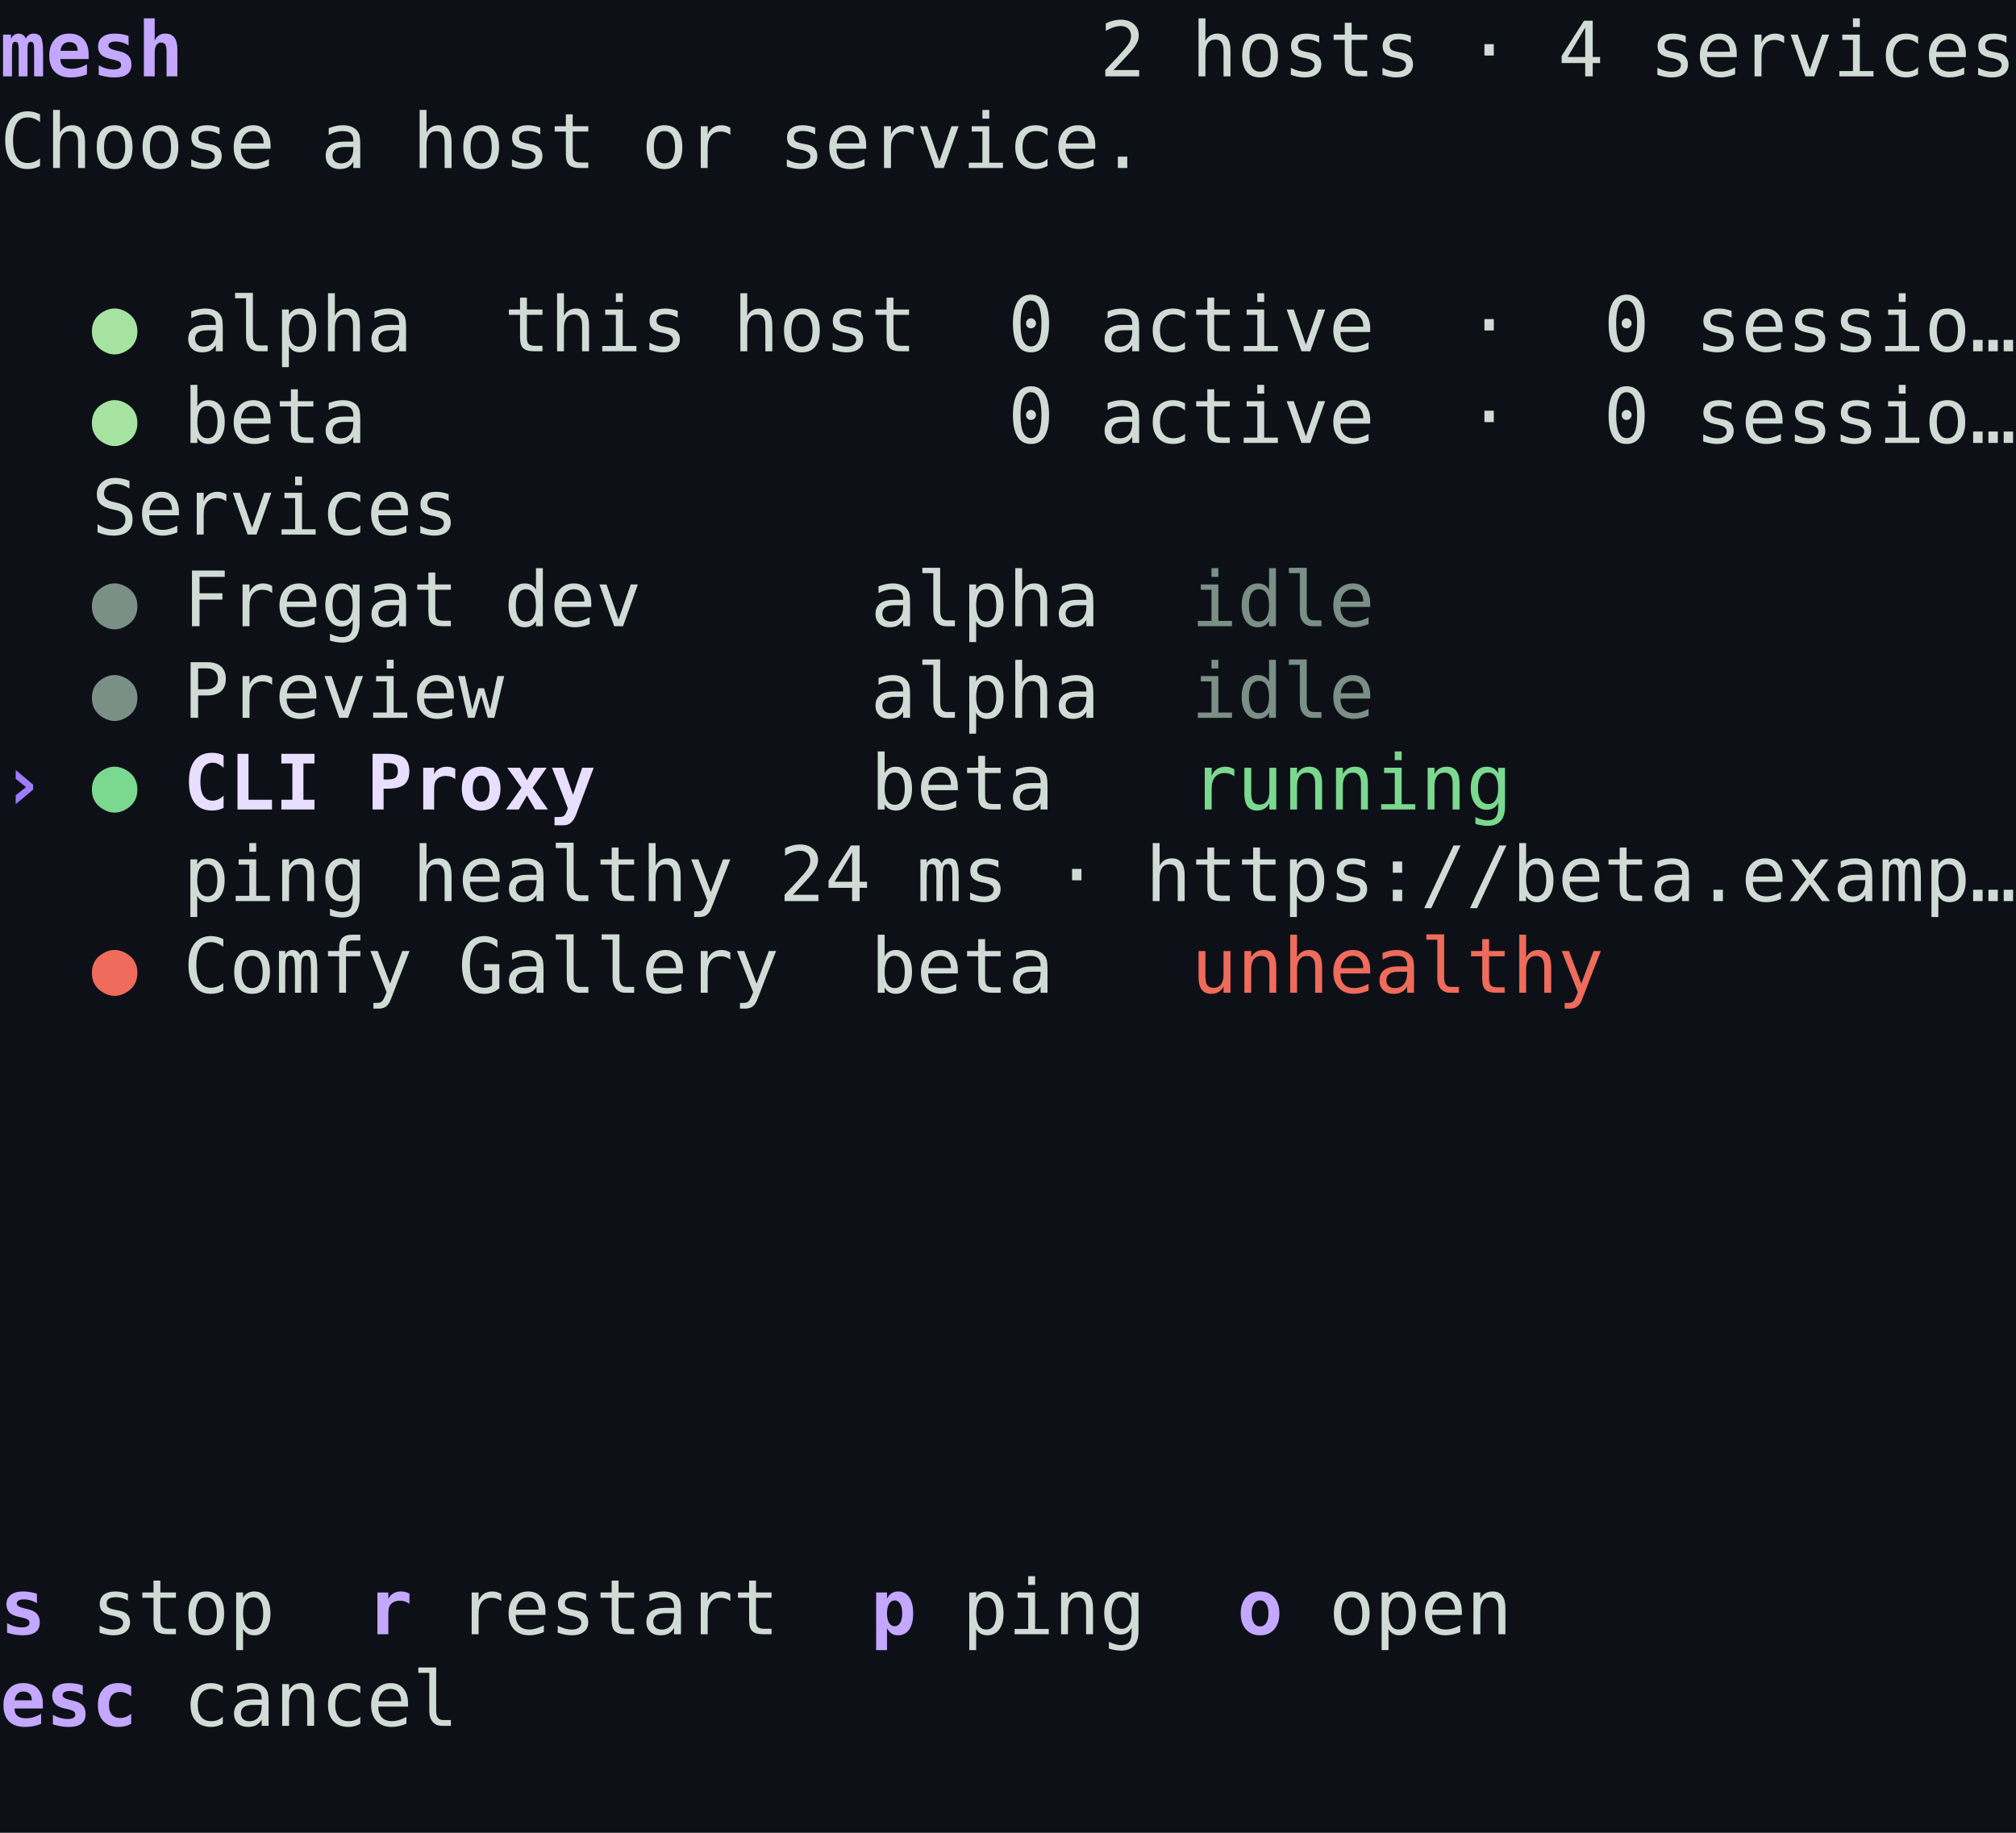
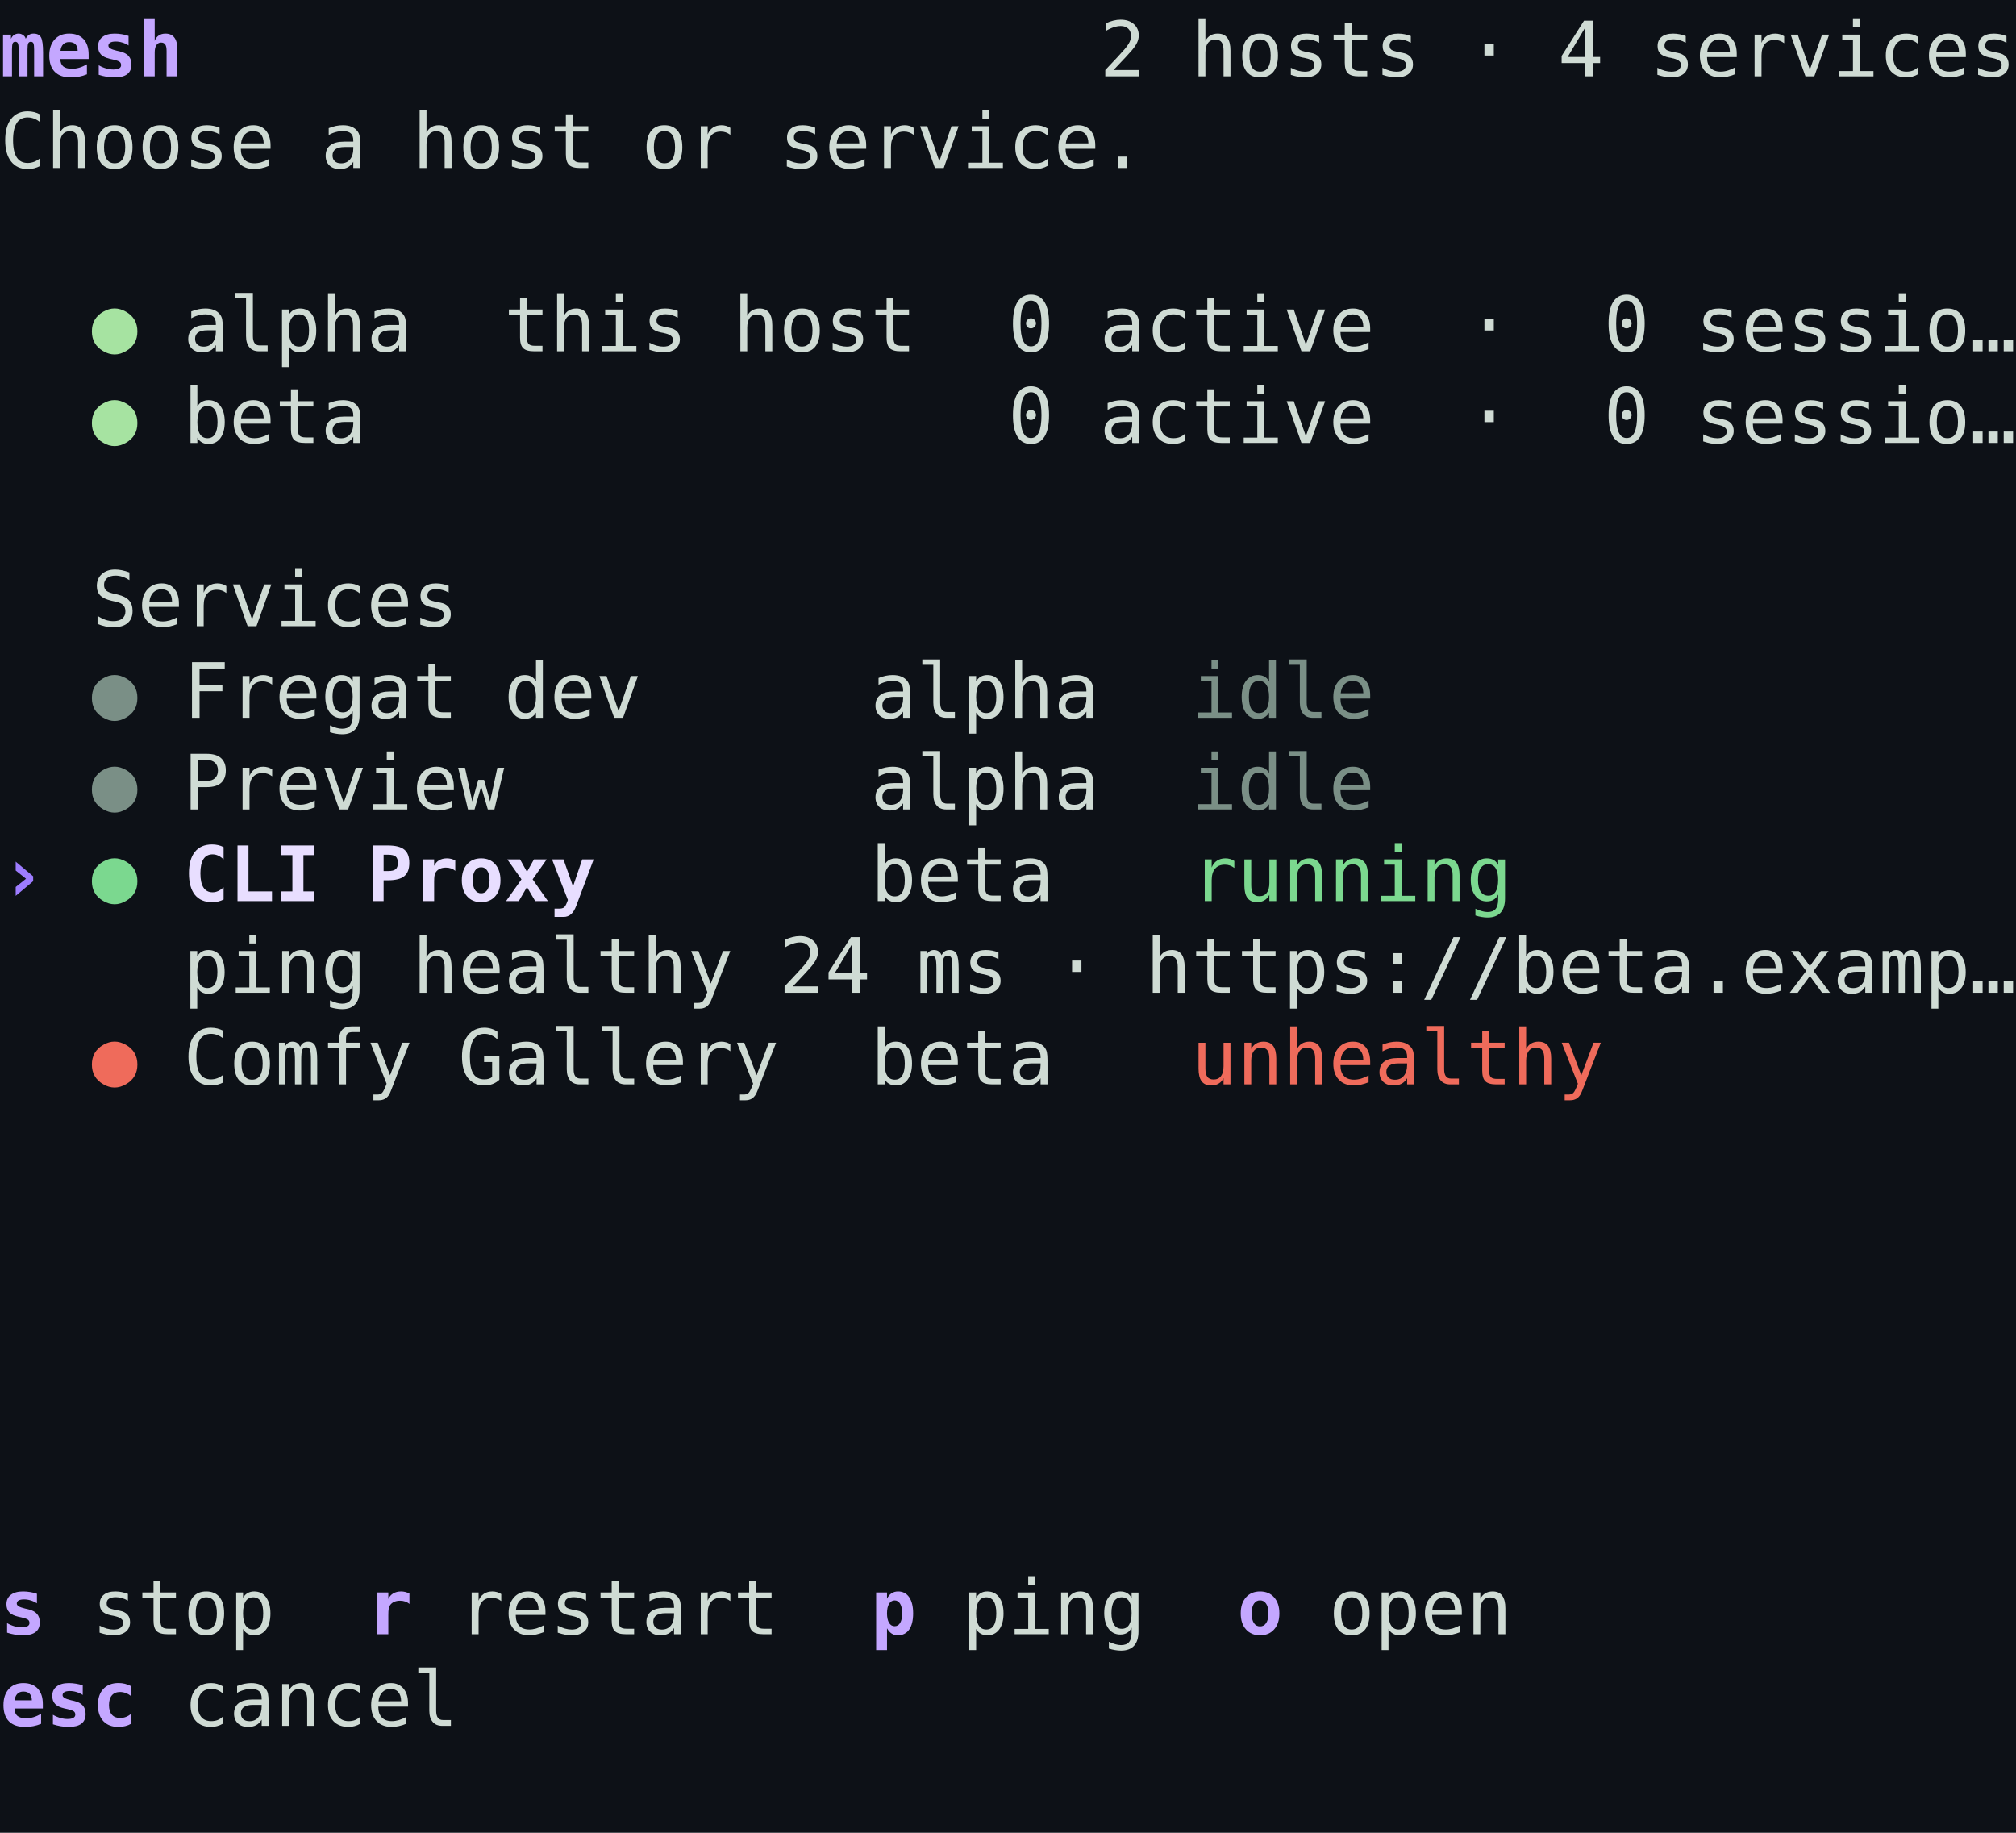
<svg xmlns="http://www.w3.org/2000/svg" width="528" height="480" viewBox="0 0 528 480">
  <rect width="100%" height="100%" fill="#0d1117" />
  <g font-family="DejaVu Sans Mono,monospace" font-size="20">
    <text x="0" y="20" fill="#c4a7ff" font-weight="bold">m</text>
    <text x="12" y="20" fill="#c4a7ff" font-weight="bold">e</text>
    <text x="24" y="20" fill="#c4a7ff" font-weight="bold">s</text>
    <text x="36" y="20" fill="#c4a7ff" font-weight="bold">h</text>
    <text x="288" y="20" fill="#cfdbd4" font-weight="normal">2</text>
    <text x="312" y="20" fill="#cfdbd4" font-weight="normal">h</text>
    <text x="324" y="20" fill="#cfdbd4" font-weight="normal">o</text>
    <text x="336" y="20" fill="#cfdbd4" font-weight="normal">s</text>
    <text x="348" y="20" fill="#cfdbd4" font-weight="normal">t</text>
    <text x="360" y="20" fill="#cfdbd4" font-weight="normal">s</text>
    <text x="384" y="20" fill="#cfdbd4" font-weight="normal">·</text>
    <text x="408" y="20" fill="#cfdbd4" font-weight="normal">4</text>
    <text x="432" y="20" fill="#cfdbd4" font-weight="normal">s</text>
    <text x="444" y="20" fill="#cfdbd4" font-weight="normal">e</text>
    <text x="456" y="20" fill="#cfdbd4" font-weight="normal">r</text>
    <text x="468" y="20" fill="#cfdbd4" font-weight="normal">v</text>
    <text x="480" y="20" fill="#cfdbd4" font-weight="normal">i</text>
    <text x="492" y="20" fill="#cfdbd4" font-weight="normal">c</text>
    <text x="504" y="20" fill="#cfdbd4" font-weight="normal">e</text>
    <text x="516" y="20" fill="#cfdbd4" font-weight="normal">s</text>
    <text x="0" y="44" fill="#cfdbd4" font-weight="normal">C</text>
    <text x="12" y="44" fill="#cfdbd4" font-weight="normal">h</text>
    <text x="24" y="44" fill="#cfdbd4" font-weight="normal">o</text>
    <text x="36" y="44" fill="#cfdbd4" font-weight="normal">o</text>
    <text x="48" y="44" fill="#cfdbd4" font-weight="normal">s</text>
    <text x="60" y="44" fill="#cfdbd4" font-weight="normal">e</text>
    <text x="84" y="44" fill="#cfdbd4" font-weight="normal">a</text>
    <text x="108" y="44" fill="#cfdbd4" font-weight="normal">h</text>
    <text x="120" y="44" fill="#cfdbd4" font-weight="normal">o</text>
    <text x="132" y="44" fill="#cfdbd4" font-weight="normal">s</text>
    <text x="144" y="44" fill="#cfdbd4" font-weight="normal">t</text>
    <text x="168" y="44" fill="#cfdbd4" font-weight="normal">o</text>
    <text x="180" y="44" fill="#cfdbd4" font-weight="normal">r</text>
    <text x="204" y="44" fill="#cfdbd4" font-weight="normal">s</text>
    <text x="216" y="44" fill="#cfdbd4" font-weight="normal">e</text>
    <text x="228" y="44" fill="#cfdbd4" font-weight="normal">r</text>
    <text x="240" y="44" fill="#cfdbd4" font-weight="normal">v</text>
    <text x="252" y="44" fill="#cfdbd4" font-weight="normal">i</text>
    <text x="264" y="44" fill="#cfdbd4" font-weight="normal">c</text>
    <text x="276" y="44" fill="#cfdbd4" font-weight="normal">e</text>
    <text x="288" y="44" fill="#cfdbd4" font-weight="normal">.</text>
    <text x="24" y="92" fill="#a6e3a1" font-weight="normal">●</text>
    <text x="48" y="92" fill="#cfdbd4" font-weight="normal">a</text>
    <text x="60" y="92" fill="#cfdbd4" font-weight="normal">l</text>
    <text x="72" y="92" fill="#cfdbd4" font-weight="normal">p</text>
    <text x="84" y="92" fill="#cfdbd4" font-weight="normal">h</text>
    <text x="96" y="92" fill="#cfdbd4" font-weight="normal">a</text>
    <text x="132" y="92" fill="#cfdbd4" font-weight="normal">t</text>
    <text x="144" y="92" fill="#cfdbd4" font-weight="normal">h</text>
    <text x="156" y="92" fill="#cfdbd4" font-weight="normal">i</text>
    <text x="168" y="92" fill="#cfdbd4" font-weight="normal">s</text>
    <text x="192" y="92" fill="#cfdbd4" font-weight="normal">h</text>
    <text x="204" y="92" fill="#cfdbd4" font-weight="normal">o</text>
    <text x="216" y="92" fill="#cfdbd4" font-weight="normal">s</text>
    <text x="228" y="92" fill="#cfdbd4" font-weight="normal">t</text>
    <text x="264" y="92" fill="#cfdbd4" font-weight="normal">0</text>
    <text x="288" y="92" fill="#cfdbd4" font-weight="normal">a</text>
    <text x="300" y="92" fill="#cfdbd4" font-weight="normal">c</text>
    <text x="312" y="92" fill="#cfdbd4" font-weight="normal">t</text>
    <text x="324" y="92" fill="#cfdbd4" font-weight="normal">i</text>
    <text x="336" y="92" fill="#cfdbd4" font-weight="normal">v</text>
    <text x="348" y="92" fill="#cfdbd4" font-weight="normal">e</text>
    <text x="384" y="92" fill="#cfdbd4" font-weight="normal">·</text>
    <text x="420" y="92" fill="#cfdbd4" font-weight="normal">0</text>
    <text x="444" y="92" fill="#cfdbd4" font-weight="normal">s</text>
    <text x="456" y="92" fill="#cfdbd4" font-weight="normal">e</text>
    <text x="468" y="92" fill="#cfdbd4" font-weight="normal">s</text>
    <text x="480" y="92" fill="#cfdbd4" font-weight="normal">s</text>
    <text x="492" y="92" fill="#cfdbd4" font-weight="normal">i</text>
    <text x="504" y="92" fill="#cfdbd4" font-weight="normal">o</text>
    <text x="516" y="92" fill="#cfdbd4" font-weight="normal">…</text>
    <text x="24" y="116" fill="#a6e3a1" font-weight="normal">●</text>
    <text x="48" y="116" fill="#cfdbd4" font-weight="normal">b</text>
    <text x="60" y="116" fill="#cfdbd4" font-weight="normal">e</text>
    <text x="72" y="116" fill="#cfdbd4" font-weight="normal">t</text>
    <text x="84" y="116" fill="#cfdbd4" font-weight="normal">a</text>
    <text x="264" y="116" fill="#cfdbd4" font-weight="normal">0</text>
    <text x="288" y="116" fill="#cfdbd4" font-weight="normal">a</text>
    <text x="300" y="116" fill="#cfdbd4" font-weight="normal">c</text>
    <text x="312" y="116" fill="#cfdbd4" font-weight="normal">t</text>
    <text x="324" y="116" fill="#cfdbd4" font-weight="normal">i</text>
    <text x="336" y="116" fill="#cfdbd4" font-weight="normal">v</text>
    <text x="348" y="116" fill="#cfdbd4" font-weight="normal">e</text>
    <text x="384" y="116" fill="#cfdbd4" font-weight="normal">·</text>
    <text x="420" y="116" fill="#cfdbd4" font-weight="normal">0</text>
    <text x="444" y="116" fill="#cfdbd4" font-weight="normal">s</text>
    <text x="456" y="116" fill="#cfdbd4" font-weight="normal">e</text>
    <text x="468" y="116" fill="#cfdbd4" font-weight="normal">s</text>
    <text x="480" y="116" fill="#cfdbd4" font-weight="normal">s</text>
    <text x="492" y="116" fill="#cfdbd4" font-weight="normal">i</text>
    <text x="504" y="116" fill="#cfdbd4" font-weight="normal">o</text>
    <text x="516" y="116" fill="#cfdbd4" font-weight="normal">…</text>
-     <text x="24" y="140" fill="#cfdbd4" font-weight="normal">S</text>
-     <text x="36" y="140" fill="#cfdbd4" font-weight="normal">e</text>
-     <text x="48" y="140" fill="#cfdbd4" font-weight="normal">r</text>
-     <text x="60" y="140" fill="#cfdbd4" font-weight="normal">v</text>
-     <text x="72" y="140" fill="#cfdbd4" font-weight="normal">i</text>
-     <text x="84" y="140" fill="#cfdbd4" font-weight="normal">c</text>
-     <text x="96" y="140" fill="#cfdbd4" font-weight="normal">e</text>
-     <text x="108" y="140" fill="#cfdbd4" font-weight="normal">s</text>
-     <text x="24" y="164" fill="#7a8f86" font-weight="normal">●</text>
-     <text x="48" y="164" fill="#cfdbd4" font-weight="normal">F</text>
-     <text x="60" y="164" fill="#cfdbd4" font-weight="normal">r</text>
-     <text x="72" y="164" fill="#cfdbd4" font-weight="normal">e</text>
-     <text x="84" y="164" fill="#cfdbd4" font-weight="normal">g</text>
-     <text x="96" y="164" fill="#cfdbd4" font-weight="normal">a</text>
-     <text x="108" y="164" fill="#cfdbd4" font-weight="normal">t</text>
-     <text x="132" y="164" fill="#cfdbd4" font-weight="normal">d</text>
-     <text x="144" y="164" fill="#cfdbd4" font-weight="normal">e</text>
-     <text x="156" y="164" fill="#cfdbd4" font-weight="normal">v</text>
-     <text x="228" y="164" fill="#cfdbd4" font-weight="normal">a</text>
-     <text x="240" y="164" fill="#cfdbd4" font-weight="normal">l</text>
-     <text x="252" y="164" fill="#cfdbd4" font-weight="normal">p</text>
-     <text x="264" y="164" fill="#cfdbd4" font-weight="normal">h</text>
-     <text x="276" y="164" fill="#cfdbd4" font-weight="normal">a</text>
-     <text x="312" y="164" fill="#7a8f86" font-weight="normal">i</text>
-     <text x="324" y="164" fill="#7a8f86" font-weight="normal">d</text>
-     <text x="336" y="164" fill="#7a8f86" font-weight="normal">l</text>
-     <text x="348" y="164" fill="#7a8f86" font-weight="normal">e</text>
+     <text x="24" y="164" fill="#cfdbd4" font-weight="normal">S</text>
+     <text x="36" y="164" fill="#cfdbd4" font-weight="normal">e</text>
+     <text x="48" y="164" fill="#cfdbd4" font-weight="normal">r</text>
+     <text x="60" y="164" fill="#cfdbd4" font-weight="normal">v</text>
+     <text x="72" y="164" fill="#cfdbd4" font-weight="normal">i</text>
+     <text x="84" y="164" fill="#cfdbd4" font-weight="normal">c</text>
+     <text x="96" y="164" fill="#cfdbd4" font-weight="normal">e</text>
+     <text x="108" y="164" fill="#cfdbd4" font-weight="normal">s</text>
    <text x="24" y="188" fill="#7a8f86" font-weight="normal">●</text>
-     <text x="48" y="188" fill="#cfdbd4" font-weight="normal">P</text>
+     <text x="48" y="188" fill="#cfdbd4" font-weight="normal">F</text>
    <text x="60" y="188" fill="#cfdbd4" font-weight="normal">r</text>
    <text x="72" y="188" fill="#cfdbd4" font-weight="normal">e</text>
-     <text x="84" y="188" fill="#cfdbd4" font-weight="normal">v</text>
-     <text x="96" y="188" fill="#cfdbd4" font-weight="normal">i</text>
-     <text x="108" y="188" fill="#cfdbd4" font-weight="normal">e</text>
-     <text x="120" y="188" fill="#cfdbd4" font-weight="normal">w</text>
+     <text x="84" y="188" fill="#cfdbd4" font-weight="normal">g</text>
+     <text x="96" y="188" fill="#cfdbd4" font-weight="normal">a</text>
+     <text x="108" y="188" fill="#cfdbd4" font-weight="normal">t</text>
+     <text x="132" y="188" fill="#cfdbd4" font-weight="normal">d</text>
+     <text x="144" y="188" fill="#cfdbd4" font-weight="normal">e</text>
+     <text x="156" y="188" fill="#cfdbd4" font-weight="normal">v</text>
    <text x="228" y="188" fill="#cfdbd4" font-weight="normal">a</text>
    <text x="240" y="188" fill="#cfdbd4" font-weight="normal">l</text>
    <text x="252" y="188" fill="#cfdbd4" font-weight="normal">p</text>
    <text x="264" y="188" fill="#cfdbd4" font-weight="normal">h</text>
    <text x="276" y="188" fill="#cfdbd4" font-weight="normal">a</text>
    <text x="312" y="188" fill="#7a8f86" font-weight="normal">i</text>
    <text x="324" y="188" fill="#7a8f86" font-weight="normal">d</text>
    <text x="336" y="188" fill="#7a8f86" font-weight="normal">l</text>
    <text x="348" y="188" fill="#7a8f86" font-weight="normal">e</text>
-     <text x="0" y="212" fill="#9d7cff" font-weight="bold">›</text>
-     <text x="24" y="212" fill="#7bd88f" font-weight="normal">●</text>
-     <text x="48" y="212" fill="#e8deff" font-weight="bold">C</text>
-     <text x="60" y="212" fill="#e8deff" font-weight="bold">L</text>
-     <text x="72" y="212" fill="#e8deff" font-weight="bold">I</text>
-     <text x="96" y="212" fill="#e8deff" font-weight="bold">P</text>
-     <text x="108" y="212" fill="#e8deff" font-weight="bold">r</text>
-     <text x="120" y="212" fill="#e8deff" font-weight="bold">o</text>
-     <text x="132" y="212" fill="#e8deff" font-weight="bold">x</text>
-     <text x="144" y="212" fill="#e8deff" font-weight="bold">y</text>
-     <text x="228" y="212" fill="#cfdbd4" font-weight="normal">b</text>
-     <text x="240" y="212" fill="#cfdbd4" font-weight="normal">e</text>
-     <text x="252" y="212" fill="#cfdbd4" font-weight="normal">t</text>
-     <text x="264" y="212" fill="#cfdbd4" font-weight="normal">a</text>
-     <text x="312" y="212" fill="#7bd88f" font-weight="normal">r</text>
-     <text x="324" y="212" fill="#7bd88f" font-weight="normal">u</text>
-     <text x="336" y="212" fill="#7bd88f" font-weight="normal">n</text>
-     <text x="348" y="212" fill="#7bd88f" font-weight="normal">n</text>
-     <text x="360" y="212" fill="#7bd88f" font-weight="normal">i</text>
-     <text x="372" y="212" fill="#7bd88f" font-weight="normal">n</text>
-     <text x="384" y="212" fill="#7bd88f" font-weight="normal">g</text>
-     <text x="48" y="236" fill="#cfdbd4" font-weight="normal">p</text>
-     <text x="60" y="236" fill="#cfdbd4" font-weight="normal">i</text>
-     <text x="72" y="236" fill="#cfdbd4" font-weight="normal">n</text>
-     <text x="84" y="236" fill="#cfdbd4" font-weight="normal">g</text>
-     <text x="108" y="236" fill="#cfdbd4" font-weight="normal">h</text>
-     <text x="120" y="236" fill="#cfdbd4" font-weight="normal">e</text>
-     <text x="132" y="236" fill="#cfdbd4" font-weight="normal">a</text>
-     <text x="144" y="236" fill="#cfdbd4" font-weight="normal">l</text>
-     <text x="156" y="236" fill="#cfdbd4" font-weight="normal">t</text>
-     <text x="168" y="236" fill="#cfdbd4" font-weight="normal">h</text>
-     <text x="180" y="236" fill="#cfdbd4" font-weight="normal">y</text>
-     <text x="204" y="236" fill="#cfdbd4" font-weight="normal">2</text>
-     <text x="216" y="236" fill="#cfdbd4" font-weight="normal">4</text>
-     <text x="240" y="236" fill="#cfdbd4" font-weight="normal">m</text>
-     <text x="252" y="236" fill="#cfdbd4" font-weight="normal">s</text>
-     <text x="276" y="236" fill="#cfdbd4" font-weight="normal">·</text>
-     <text x="300" y="236" fill="#cfdbd4" font-weight="normal">h</text>
-     <text x="312" y="236" fill="#cfdbd4" font-weight="normal">t</text>
-     <text x="324" y="236" fill="#cfdbd4" font-weight="normal">t</text>
-     <text x="336" y="236" fill="#cfdbd4" font-weight="normal">p</text>
-     <text x="348" y="236" fill="#cfdbd4" font-weight="normal">s</text>
-     <text x="360" y="236" fill="#cfdbd4" font-weight="normal">:</text>
-     <text x="372" y="236" fill="#cfdbd4" font-weight="normal">/</text>
-     <text x="384" y="236" fill="#cfdbd4" font-weight="normal">/</text>
-     <text x="396" y="236" fill="#cfdbd4" font-weight="normal">b</text>
-     <text x="408" y="236" fill="#cfdbd4" font-weight="normal">e</text>
-     <text x="420" y="236" fill="#cfdbd4" font-weight="normal">t</text>
-     <text x="432" y="236" fill="#cfdbd4" font-weight="normal">a</text>
-     <text x="444" y="236" fill="#cfdbd4" font-weight="normal">.</text>
-     <text x="456" y="236" fill="#cfdbd4" font-weight="normal">e</text>
-     <text x="468" y="236" fill="#cfdbd4" font-weight="normal">x</text>
-     <text x="480" y="236" fill="#cfdbd4" font-weight="normal">a</text>
-     <text x="492" y="236" fill="#cfdbd4" font-weight="normal">m</text>
-     <text x="504" y="236" fill="#cfdbd4" font-weight="normal">p</text>
-     <text x="516" y="236" fill="#cfdbd4" font-weight="normal">…</text>
-     <text x="24" y="260" fill="#ef6b5b" font-weight="normal">●</text>
-     <text x="48" y="260" fill="#cfdbd4" font-weight="normal">C</text>
-     <text x="60" y="260" fill="#cfdbd4" font-weight="normal">o</text>
-     <text x="72" y="260" fill="#cfdbd4" font-weight="normal">m</text>
-     <text x="84" y="260" fill="#cfdbd4" font-weight="normal">f</text>
-     <text x="96" y="260" fill="#cfdbd4" font-weight="normal">y</text>
-     <text x="120" y="260" fill="#cfdbd4" font-weight="normal">G</text>
+     <text x="24" y="212" fill="#7a8f86" font-weight="normal">●</text>
+     <text x="48" y="212" fill="#cfdbd4" font-weight="normal">P</text>
+     <text x="60" y="212" fill="#cfdbd4" font-weight="normal">r</text>
+     <text x="72" y="212" fill="#cfdbd4" font-weight="normal">e</text>
+     <text x="84" y="212" fill="#cfdbd4" font-weight="normal">v</text>
+     <text x="96" y="212" fill="#cfdbd4" font-weight="normal">i</text>
+     <text x="108" y="212" fill="#cfdbd4" font-weight="normal">e</text>
+     <text x="120" y="212" fill="#cfdbd4" font-weight="normal">w</text>
+     <text x="228" y="212" fill="#cfdbd4" font-weight="normal">a</text>
+     <text x="240" y="212" fill="#cfdbd4" font-weight="normal">l</text>
+     <text x="252" y="212" fill="#cfdbd4" font-weight="normal">p</text>
+     <text x="264" y="212" fill="#cfdbd4" font-weight="normal">h</text>
+     <text x="276" y="212" fill="#cfdbd4" font-weight="normal">a</text>
+     <text x="312" y="212" fill="#7a8f86" font-weight="normal">i</text>
+     <text x="324" y="212" fill="#7a8f86" font-weight="normal">d</text>
+     <text x="336" y="212" fill="#7a8f86" font-weight="normal">l</text>
+     <text x="348" y="212" fill="#7a8f86" font-weight="normal">e</text>
+     <text x="0" y="236" fill="#9d7cff" font-weight="bold">›</text>
+     <text x="24" y="236" fill="#7bd88f" font-weight="normal">●</text>
+     <text x="48" y="236" fill="#e8deff" font-weight="bold">C</text>
+     <text x="60" y="236" fill="#e8deff" font-weight="bold">L</text>
+     <text x="72" y="236" fill="#e8deff" font-weight="bold">I</text>
+     <text x="96" y="236" fill="#e8deff" font-weight="bold">P</text>
+     <text x="108" y="236" fill="#e8deff" font-weight="bold">r</text>
+     <text x="120" y="236" fill="#e8deff" font-weight="bold">o</text>
+     <text x="132" y="236" fill="#e8deff" font-weight="bold">x</text>
+     <text x="144" y="236" fill="#e8deff" font-weight="bold">y</text>
+     <text x="228" y="236" fill="#cfdbd4" font-weight="normal">b</text>
+     <text x="240" y="236" fill="#cfdbd4" font-weight="normal">e</text>
+     <text x="252" y="236" fill="#cfdbd4" font-weight="normal">t</text>
+     <text x="264" y="236" fill="#cfdbd4" font-weight="normal">a</text>
+     <text x="312" y="236" fill="#7bd88f" font-weight="normal">r</text>
+     <text x="324" y="236" fill="#7bd88f" font-weight="normal">u</text>
+     <text x="336" y="236" fill="#7bd88f" font-weight="normal">n</text>
+     <text x="348" y="236" fill="#7bd88f" font-weight="normal">n</text>
+     <text x="360" y="236" fill="#7bd88f" font-weight="normal">i</text>
+     <text x="372" y="236" fill="#7bd88f" font-weight="normal">n</text>
+     <text x="384" y="236" fill="#7bd88f" font-weight="normal">g</text>
+     <text x="48" y="260" fill="#cfdbd4" font-weight="normal">p</text>
+     <text x="60" y="260" fill="#cfdbd4" font-weight="normal">i</text>
+     <text x="72" y="260" fill="#cfdbd4" font-weight="normal">n</text>
+     <text x="84" y="260" fill="#cfdbd4" font-weight="normal">g</text>
+     <text x="108" y="260" fill="#cfdbd4" font-weight="normal">h</text>
+     <text x="120" y="260" fill="#cfdbd4" font-weight="normal">e</text>
    <text x="132" y="260" fill="#cfdbd4" font-weight="normal">a</text>
    <text x="144" y="260" fill="#cfdbd4" font-weight="normal">l</text>
-     <text x="156" y="260" fill="#cfdbd4" font-weight="normal">l</text>
-     <text x="168" y="260" fill="#cfdbd4" font-weight="normal">e</text>
-     <text x="180" y="260" fill="#cfdbd4" font-weight="normal">r</text>
-     <text x="192" y="260" fill="#cfdbd4" font-weight="normal">y</text>
-     <text x="228" y="260" fill="#cfdbd4" font-weight="normal">b</text>
-     <text x="240" y="260" fill="#cfdbd4" font-weight="normal">e</text>
-     <text x="252" y="260" fill="#cfdbd4" font-weight="normal">t</text>
-     <text x="264" y="260" fill="#cfdbd4" font-weight="normal">a</text>
-     <text x="312" y="260" fill="#ef6b5b" font-weight="normal">u</text>
-     <text x="324" y="260" fill="#ef6b5b" font-weight="normal">n</text>
-     <text x="336" y="260" fill="#ef6b5b" font-weight="normal">h</text>
-     <text x="348" y="260" fill="#ef6b5b" font-weight="normal">e</text>
-     <text x="360" y="260" fill="#ef6b5b" font-weight="normal">a</text>
-     <text x="372" y="260" fill="#ef6b5b" font-weight="normal">l</text>
-     <text x="384" y="260" fill="#ef6b5b" font-weight="normal">t</text>
-     <text x="396" y="260" fill="#ef6b5b" font-weight="normal">h</text>
-     <text x="408" y="260" fill="#ef6b5b" font-weight="normal">y</text>
+     <text x="156" y="260" fill="#cfdbd4" font-weight="normal">t</text>
+     <text x="168" y="260" fill="#cfdbd4" font-weight="normal">h</text>
+     <text x="180" y="260" fill="#cfdbd4" font-weight="normal">y</text>
+     <text x="204" y="260" fill="#cfdbd4" font-weight="normal">2</text>
+     <text x="216" y="260" fill="#cfdbd4" font-weight="normal">4</text>
+     <text x="240" y="260" fill="#cfdbd4" font-weight="normal">m</text>
+     <text x="252" y="260" fill="#cfdbd4" font-weight="normal">s</text>
+     <text x="276" y="260" fill="#cfdbd4" font-weight="normal">·</text>
+     <text x="300" y="260" fill="#cfdbd4" font-weight="normal">h</text>
+     <text x="312" y="260" fill="#cfdbd4" font-weight="normal">t</text>
+     <text x="324" y="260" fill="#cfdbd4" font-weight="normal">t</text>
+     <text x="336" y="260" fill="#cfdbd4" font-weight="normal">p</text>
+     <text x="348" y="260" fill="#cfdbd4" font-weight="normal">s</text>
+     <text x="360" y="260" fill="#cfdbd4" font-weight="normal">:</text>
+     <text x="372" y="260" fill="#cfdbd4" font-weight="normal">/</text>
+     <text x="384" y="260" fill="#cfdbd4" font-weight="normal">/</text>
+     <text x="396" y="260" fill="#cfdbd4" font-weight="normal">b</text>
+     <text x="408" y="260" fill="#cfdbd4" font-weight="normal">e</text>
+     <text x="420" y="260" fill="#cfdbd4" font-weight="normal">t</text>
+     <text x="432" y="260" fill="#cfdbd4" font-weight="normal">a</text>
+     <text x="444" y="260" fill="#cfdbd4" font-weight="normal">.</text>
+     <text x="456" y="260" fill="#cfdbd4" font-weight="normal">e</text>
+     <text x="468" y="260" fill="#cfdbd4" font-weight="normal">x</text>
+     <text x="480" y="260" fill="#cfdbd4" font-weight="normal">a</text>
+     <text x="492" y="260" fill="#cfdbd4" font-weight="normal">m</text>
+     <text x="504" y="260" fill="#cfdbd4" font-weight="normal">p</text>
+     <text x="516" y="260" fill="#cfdbd4" font-weight="normal">…</text>
+     <text x="24" y="284" fill="#ef6b5b" font-weight="normal">●</text>
+     <text x="48" y="284" fill="#cfdbd4" font-weight="normal">C</text>
+     <text x="60" y="284" fill="#cfdbd4" font-weight="normal">o</text>
+     <text x="72" y="284" fill="#cfdbd4" font-weight="normal">m</text>
+     <text x="84" y="284" fill="#cfdbd4" font-weight="normal">f</text>
+     <text x="96" y="284" fill="#cfdbd4" font-weight="normal">y</text>
+     <text x="120" y="284" fill="#cfdbd4" font-weight="normal">G</text>
+     <text x="132" y="284" fill="#cfdbd4" font-weight="normal">a</text>
+     <text x="144" y="284" fill="#cfdbd4" font-weight="normal">l</text>
+     <text x="156" y="284" fill="#cfdbd4" font-weight="normal">l</text>
+     <text x="168" y="284" fill="#cfdbd4" font-weight="normal">e</text>
+     <text x="180" y="284" fill="#cfdbd4" font-weight="normal">r</text>
+     <text x="192" y="284" fill="#cfdbd4" font-weight="normal">y</text>
+     <text x="228" y="284" fill="#cfdbd4" font-weight="normal">b</text>
+     <text x="240" y="284" fill="#cfdbd4" font-weight="normal">e</text>
+     <text x="252" y="284" fill="#cfdbd4" font-weight="normal">t</text>
+     <text x="264" y="284" fill="#cfdbd4" font-weight="normal">a</text>
+     <text x="312" y="284" fill="#ef6b5b" font-weight="normal">u</text>
+     <text x="324" y="284" fill="#ef6b5b" font-weight="normal">n</text>
+     <text x="336" y="284" fill="#ef6b5b" font-weight="normal">h</text>
+     <text x="348" y="284" fill="#ef6b5b" font-weight="normal">e</text>
+     <text x="360" y="284" fill="#ef6b5b" font-weight="normal">a</text>
+     <text x="372" y="284" fill="#ef6b5b" font-weight="normal">l</text>
+     <text x="384" y="284" fill="#ef6b5b" font-weight="normal">t</text>
+     <text x="396" y="284" fill="#ef6b5b" font-weight="normal">h</text>
+     <text x="408" y="284" fill="#ef6b5b" font-weight="normal">y</text>
    <text x="0" y="428" fill="#c4a7ff" font-weight="bold">s</text>
    <text x="24" y="428" fill="#cfdbd4" font-weight="normal">s</text>
    <text x="36" y="428" fill="#cfdbd4" font-weight="normal">t</text>
    <text x="48" y="428" fill="#cfdbd4" font-weight="normal">o</text>
    <text x="60" y="428" fill="#cfdbd4" font-weight="normal">p</text>
    <text x="96" y="428" fill="#c4a7ff" font-weight="bold">r</text>
    <text x="120" y="428" fill="#cfdbd4" font-weight="normal">r</text>
    <text x="132" y="428" fill="#cfdbd4" font-weight="normal">e</text>
    <text x="144" y="428" fill="#cfdbd4" font-weight="normal">s</text>
    <text x="156" y="428" fill="#cfdbd4" font-weight="normal">t</text>
    <text x="168" y="428" fill="#cfdbd4" font-weight="normal">a</text>
    <text x="180" y="428" fill="#cfdbd4" font-weight="normal">r</text>
    <text x="192" y="428" fill="#cfdbd4" font-weight="normal">t</text>
    <text x="228" y="428" fill="#c4a7ff" font-weight="bold">p</text>
    <text x="252" y="428" fill="#cfdbd4" font-weight="normal">p</text>
    <text x="264" y="428" fill="#cfdbd4" font-weight="normal">i</text>
    <text x="276" y="428" fill="#cfdbd4" font-weight="normal">n</text>
    <text x="288" y="428" fill="#cfdbd4" font-weight="normal">g</text>
    <text x="324" y="428" fill="#c4a7ff" font-weight="bold">o</text>
    <text x="348" y="428" fill="#cfdbd4" font-weight="normal">o</text>
    <text x="360" y="428" fill="#cfdbd4" font-weight="normal">p</text>
    <text x="372" y="428" fill="#cfdbd4" font-weight="normal">e</text>
    <text x="384" y="428" fill="#cfdbd4" font-weight="normal">n</text>
    <text x="0" y="452" fill="#c4a7ff" font-weight="bold">e</text>
    <text x="12" y="452" fill="#c4a7ff" font-weight="bold">s</text>
    <text x="24" y="452" fill="#c4a7ff" font-weight="bold">c</text>
    <text x="48" y="452" fill="#cfdbd4" font-weight="normal">c</text>
    <text x="60" y="452" fill="#cfdbd4" font-weight="normal">a</text>
    <text x="72" y="452" fill="#cfdbd4" font-weight="normal">n</text>
    <text x="84" y="452" fill="#cfdbd4" font-weight="normal">c</text>
    <text x="96" y="452" fill="#cfdbd4" font-weight="normal">e</text>
    <text x="108" y="452" fill="#cfdbd4" font-weight="normal">l</text>
  </g>
</svg>
